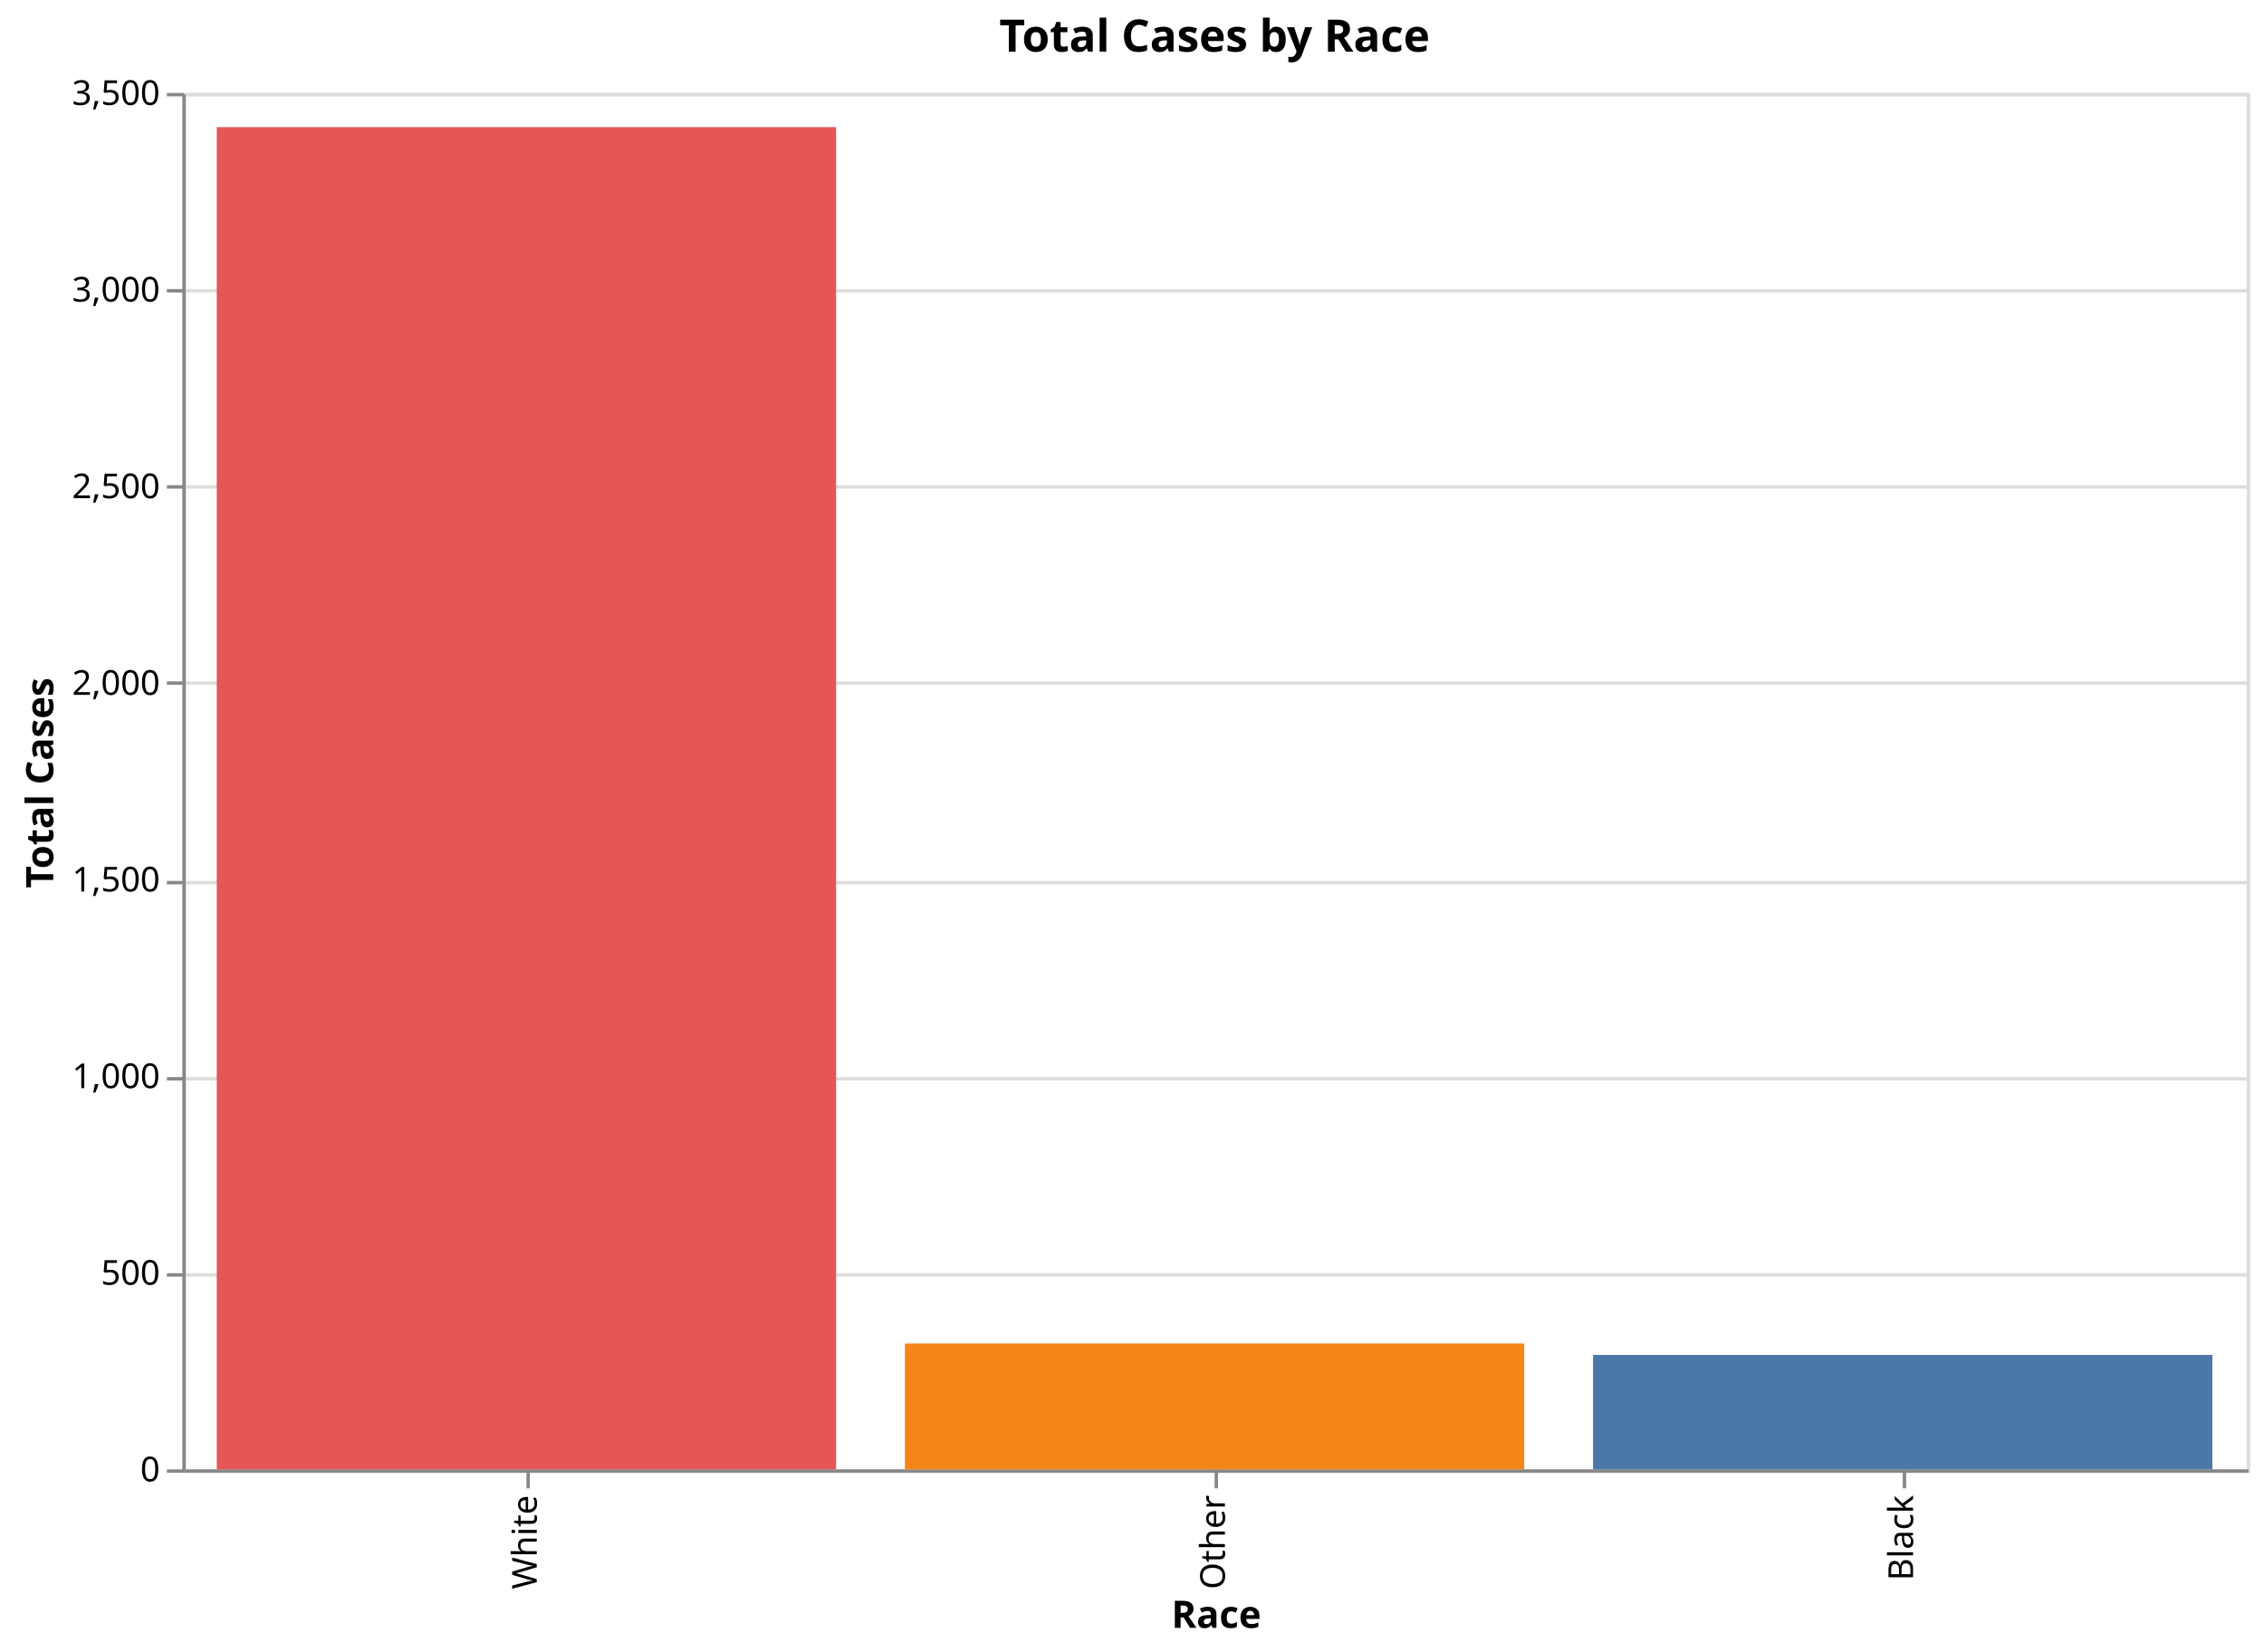
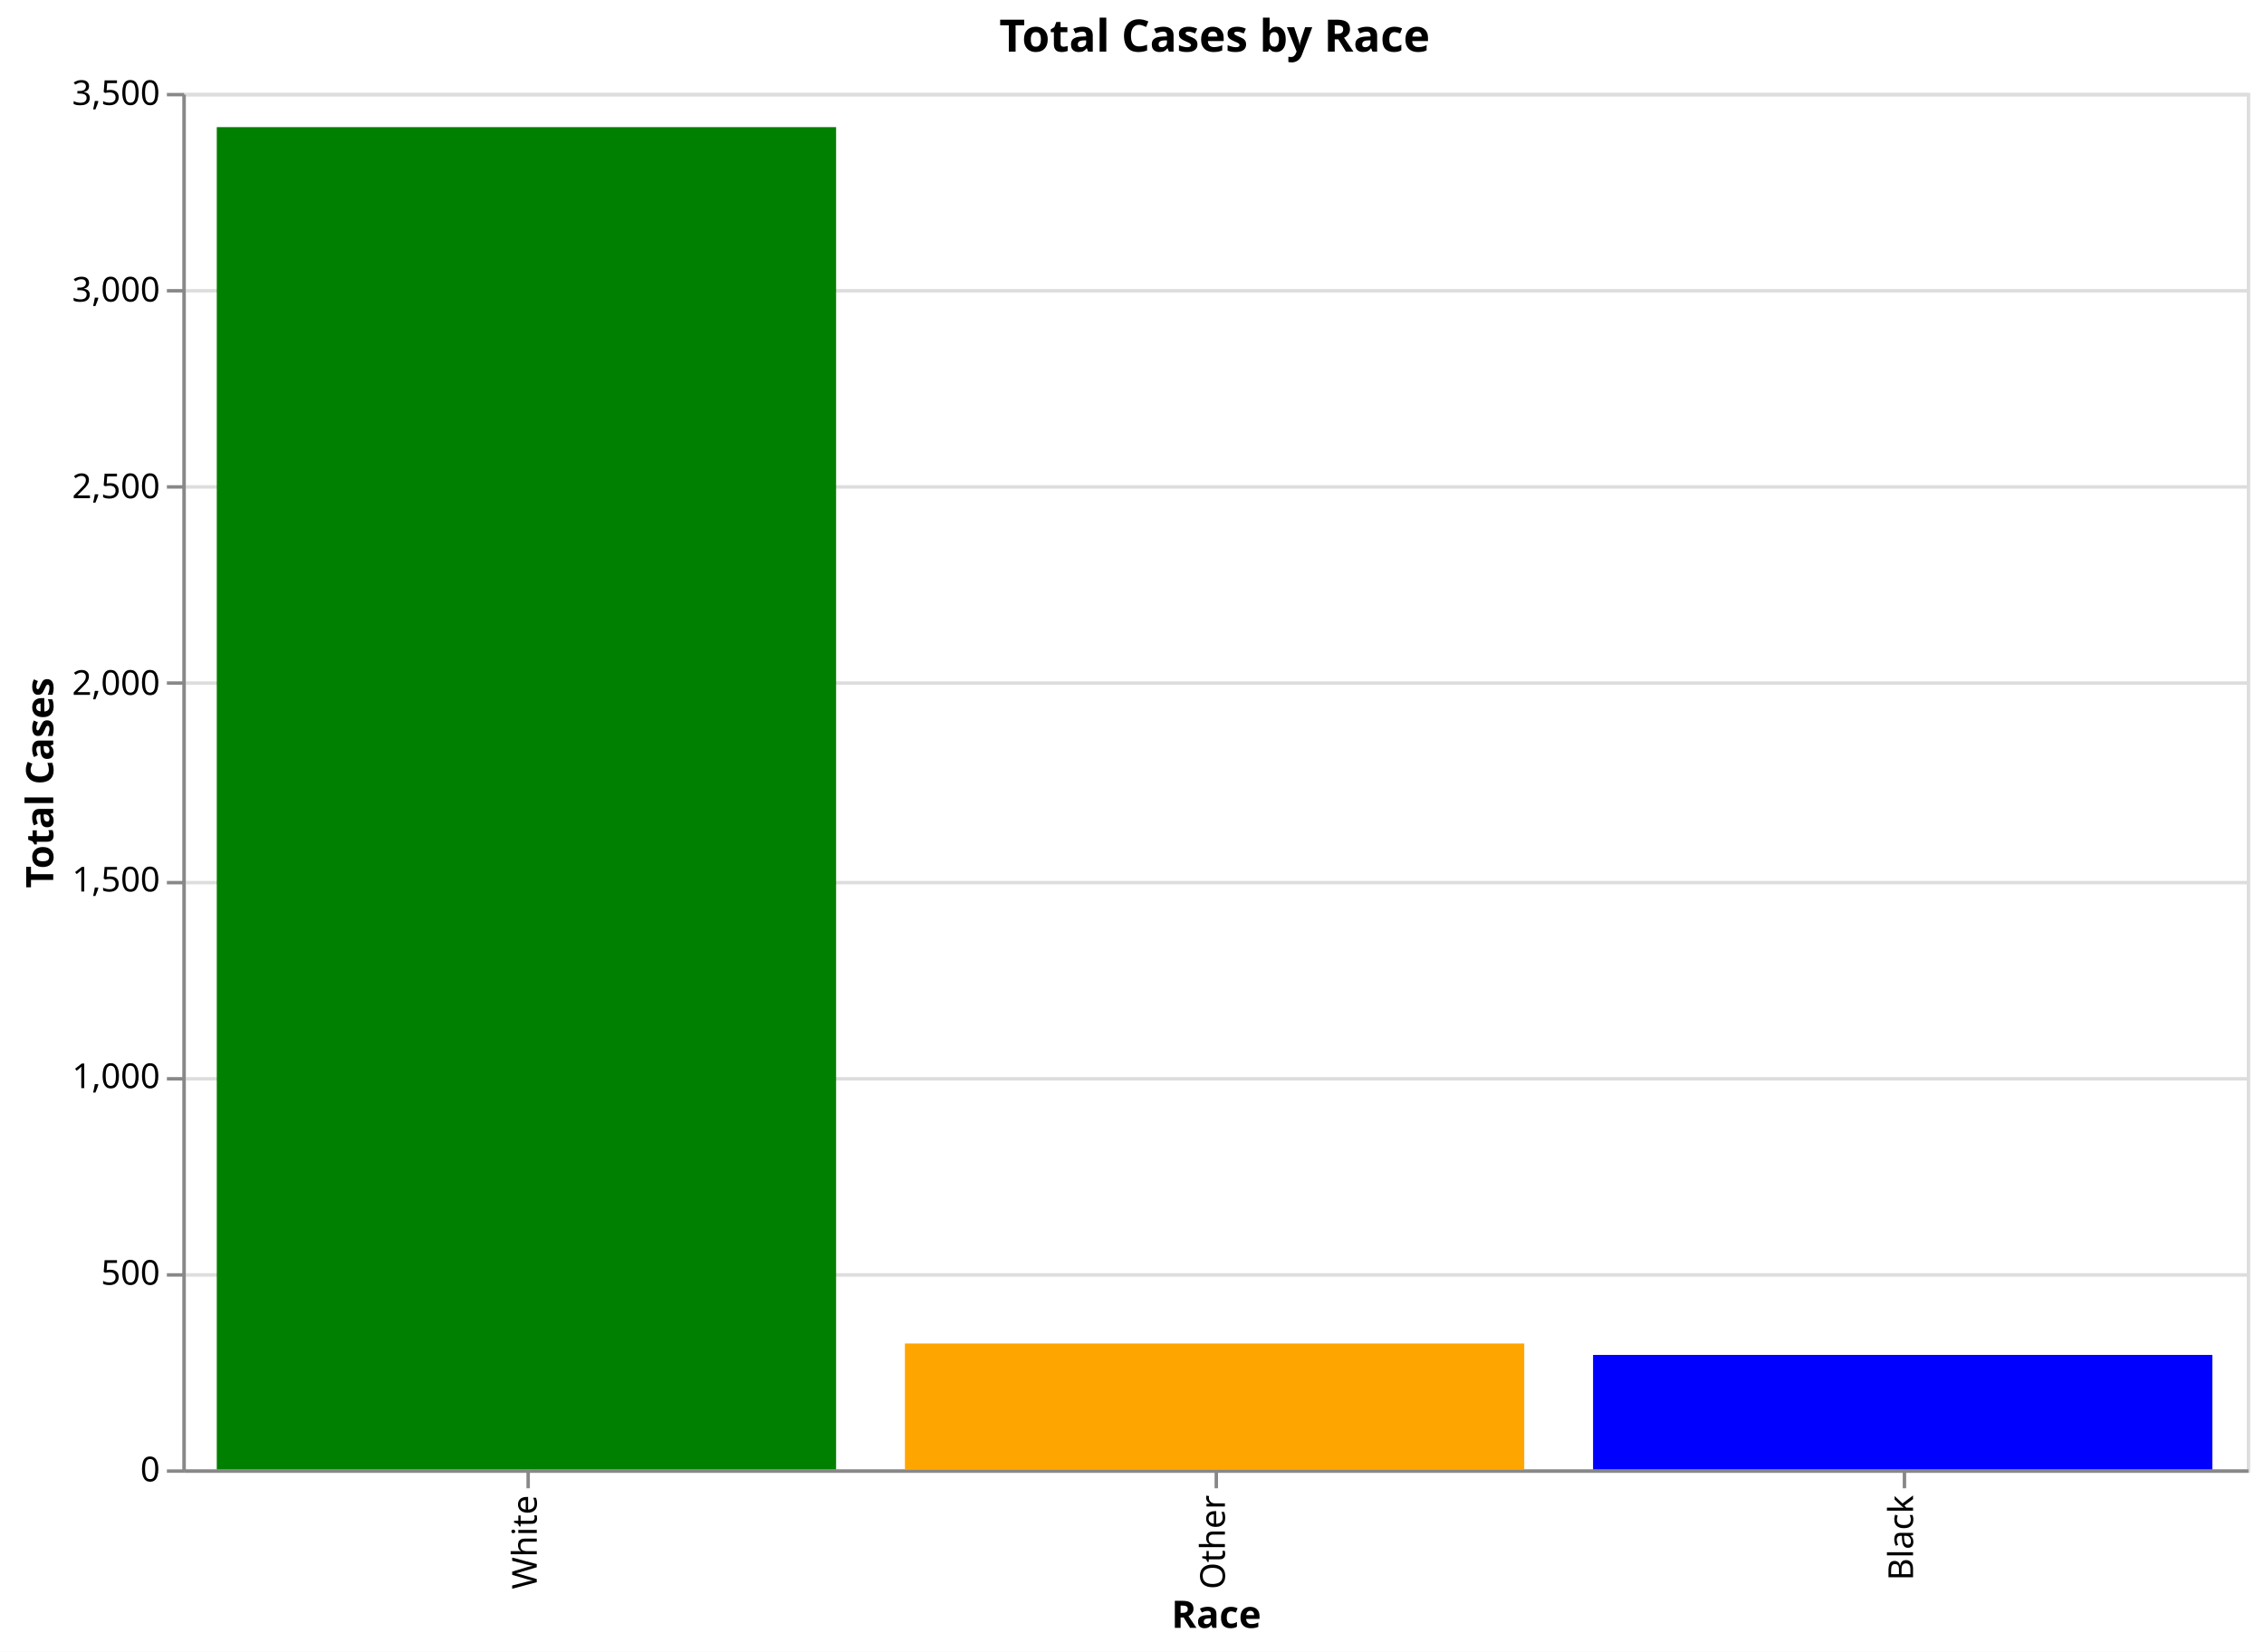
<svg xmlns="http://www.w3.org/2000/svg" version="1.1" class="marks" width="658" height="480" viewBox="0 0 658 480">
  <rect width="658" height="480" fill="white" />
  <g fill="none" stroke-miterlimit="10" transform="translate(53,27)">
    <g class="mark-group role-frame root" role="graphics-object" aria-roledescription="group mark container">
      <g transform="translate(0,0)">
        <path class="background" aria-hidden="true" d="M0.5,0.5h600v400h-600Z" stroke="#ddd" />
        <g>
          <g class="mark-group role-axis" aria-hidden="true">
            <g transform="translate(0.5,0.5)">
              <path class="background" aria-hidden="true" d="M0,0h0v0h0Z" pointer-events="none" />
              <g>
                <g class="mark-rule role-axis-grid" pointer-events="none">
                  <line transform="translate(0,400)" x2="600" y2="0" stroke="#ddd" stroke-width="1" opacity="1" />
                  <line transform="translate(0,343)" x2="600" y2="0" stroke="#ddd" stroke-width="1" opacity="1" />
                  <line transform="translate(0,286)" x2="600" y2="0" stroke="#ddd" stroke-width="1" opacity="1" />
                  <line transform="translate(0,229)" x2="600" y2="0" stroke="#ddd" stroke-width="1" opacity="1" />
                  <line transform="translate(0,171)" x2="600" y2="0" stroke="#ddd" stroke-width="1" opacity="1" />
                  <line transform="translate(0,114)" x2="600" y2="0" stroke="#ddd" stroke-width="1" opacity="1" />
                  <line transform="translate(0,57)" x2="600" y2="0" stroke="#ddd" stroke-width="1" opacity="1" />
                  <line transform="translate(0,0)" x2="600" y2="0" stroke="#ddd" stroke-width="1" opacity="1" />
                </g>
              </g>
              <path class="foreground" aria-hidden="true" d="" pointer-events="none" display="none" />
            </g>
          </g>
          <g class="mark-group role-axis" role="graphics-symbol" aria-roledescription="axis" aria-label="X-axis titled 'Race' for a discrete scale with 3 values: White, Other, Black">
            <g transform="translate(0.5,400.5)">
              <path class="background" aria-hidden="true" d="M0,0h0v0h0Z" pointer-events="none" />
              <g>
                <g class="mark-rule role-axis-tick" pointer-events="none">
                  <line transform="translate(100,0)" x2="0" y2="5" stroke="#888" stroke-width="1" opacity="1" />
                  <line transform="translate(300,0)" x2="0" y2="5" stroke="#888" stroke-width="1" opacity="1" />
                  <line transform="translate(500,0)" x2="0" y2="5" stroke="#888" stroke-width="1" opacity="1" />
                </g>
                <g class="mark-text role-axis-label" pointer-events="none">
                  <text text-anchor="end" transform="translate(99.5,7) rotate(270) translate(0,3)" font-family="sans-serif" font-size="10px" fill="#000" opacity="1">White</text>
                  <text text-anchor="end" transform="translate(299.5,7) rotate(270) translate(0,3)" font-family="sans-serif" font-size="10px" fill="#000" opacity="1">Other</text>
                  <text text-anchor="end" transform="translate(499.5,7) rotate(270) translate(0,3)" font-family="sans-serif" font-size="10px" fill="#000" opacity="1">Black</text>
                </g>
                <g class="mark-rule role-axis-domain" pointer-events="none">
                  <line transform="translate(0,0)" x2="600" y2="0" stroke="#888" stroke-width="1" opacity="1" />
                </g>
                <g class="mark-text role-axis-title" pointer-events="none">
                  <text text-anchor="middle" transform="translate(300,45.56152)" font-family="sans-serif" font-size="11px" font-weight="bold" fill="#000" opacity="1">Race</text>
                </g>
              </g>
              <path class="foreground" aria-hidden="true" d="" pointer-events="none" display="none" />
            </g>
          </g>
          <g class="mark-group role-axis" role="graphics-symbol" aria-roledescription="axis" aria-label="Y-axis titled 'Total Cases' for a linear scale with values from 0 to 3,500">
            <g transform="translate(0.5,0.5)">
              <path class="background" aria-hidden="true" d="M0,0h0v0h0Z" pointer-events="none" />
              <g>
                <g class="mark-rule role-axis-tick" pointer-events="none">
                  <line transform="translate(0,400)" x2="-5" y2="0" stroke="#888" stroke-width="1" opacity="1" />
                  <line transform="translate(0,343)" x2="-5" y2="0" stroke="#888" stroke-width="1" opacity="1" />
                  <line transform="translate(0,286)" x2="-5" y2="0" stroke="#888" stroke-width="1" opacity="1" />
                  <line transform="translate(0,229)" x2="-5" y2="0" stroke="#888" stroke-width="1" opacity="1" />
                  <line transform="translate(0,171)" x2="-5" y2="0" stroke="#888" stroke-width="1" opacity="1" />
                  <line transform="translate(0,114)" x2="-5" y2="0" stroke="#888" stroke-width="1" opacity="1" />
                  <line transform="translate(0,57)" x2="-5" y2="0" stroke="#888" stroke-width="1" opacity="1" />
                  <line transform="translate(0,0)" x2="-5" y2="0" stroke="#888" stroke-width="1" opacity="1" />
                </g>
                <g class="mark-text role-axis-label" pointer-events="none">
                  <text text-anchor="end" transform="translate(-7,403)" font-family="sans-serif" font-size="10px" fill="#000" opacity="1">0</text>
                  <text text-anchor="end" transform="translate(-7,345.8571)" font-family="sans-serif" font-size="10px" fill="#000" opacity="1">500</text>
                  <text text-anchor="end" transform="translate(-7,288.7143)" font-family="sans-serif" font-size="10px" fill="#000" opacity="1">1,000</text>
                  <text text-anchor="end" transform="translate(-7,231.5714)" font-family="sans-serif" font-size="10px" fill="#000" opacity="1">1,500</text>
                  <text text-anchor="end" transform="translate(-7,174.4286)" font-family="sans-serif" font-size="10px" fill="#000" opacity="1">2,000</text>
                  <text text-anchor="end" transform="translate(-7,117.2857)" font-family="sans-serif" font-size="10px" fill="#000" opacity="1">2,500</text>
                  <text text-anchor="end" transform="translate(-7,60.14286)" font-family="sans-serif" font-size="10px" fill="#000" opacity="1">3,000</text>
                  <text text-anchor="end" transform="translate(-7,3)" font-family="sans-serif" font-size="10px" fill="#000" opacity="1">3,500</text>
                </g>
                <g class="mark-rule role-axis-domain" pointer-events="none">
                  <line transform="translate(0,400)" x2="0" y2="-400" stroke="#888" stroke-width="1" opacity="1" />
                </g>
                <g class="mark-text role-axis-title" pointer-events="none">
                  <text text-anchor="middle" transform="translate(-36.02441,200) rotate(-90) translate(0,-2)" font-family="sans-serif" font-size="11px" font-weight="bold" fill="#000" opacity="1">Total Cases</text>
                </g>
              </g>
              <path class="foreground" aria-hidden="true" d="" pointer-events="none" display="none" />
            </g>
          </g>
          <g class="mark-rect role-mark marks" role="graphics-object" aria-roledescription="rect mark container">
-             <path aria-label="Race: White; Total Cases: 3413; Count of Records: 3413" role="graphics-symbol" aria-roledescription="bar" d="M10,9.943h180v390.057h-180Z" fill="#e45756" />
-             <path aria-label="Race: Black; Total Cases: 291; Count of Records: 291" role="graphics-symbol" aria-roledescription="bar" d="M410,366.743h180v33.257h-180Z" fill="#4c78a8" />
-             <path aria-label="Race: Other; Total Cases: 320; Count of Records: 320" role="graphics-symbol" aria-roledescription="bar" d="M210,363.429h180v36.571h-180Z" fill="#f58518" />
+             <path aria-label="Race: White; Total Cases: 3413; Count of Records: 3413" role="graphics-symbol" aria-roledescription="bar" d="M10,9.943h180v390.057h-180Z" fill="green" />
+             <path aria-label="Race: Black; Total Cases: 291; Count of Records: 291" role="graphics-symbol" aria-roledescription="bar" d="M410,366.743h180v33.257h-180Z" fill="blue" />
+             <path aria-label="Race: Other; Total Cases: 320; Count of Records: 320" role="graphics-symbol" aria-roledescription="bar" d="M210,363.429h180v36.571h-180Z" fill="orange" />
          </g>
          <g class="mark-group role-title">
            <g transform="translate(300,-22)">
              <path class="background" aria-hidden="true" d="M0,0h0v0h0Z" pointer-events="none" />
              <g>
                <g class="mark-text role-title-text" role="graphics-symbol" aria-roledescription="title" aria-label="Title text 'Total Cases by Race'" pointer-events="none">
                  <text text-anchor="middle" transform="translate(0,10)" font-family="sans-serif" font-size="13px" font-weight="bold" fill="#000" opacity="1">Total Cases by Race</text>
                </g>
              </g>
              <path class="foreground" aria-hidden="true" d="" pointer-events="none" display="none" />
            </g>
          </g>
        </g>
        <path class="foreground" aria-hidden="true" d="" display="none" />
      </g>
    </g>
  </g>
</svg>
